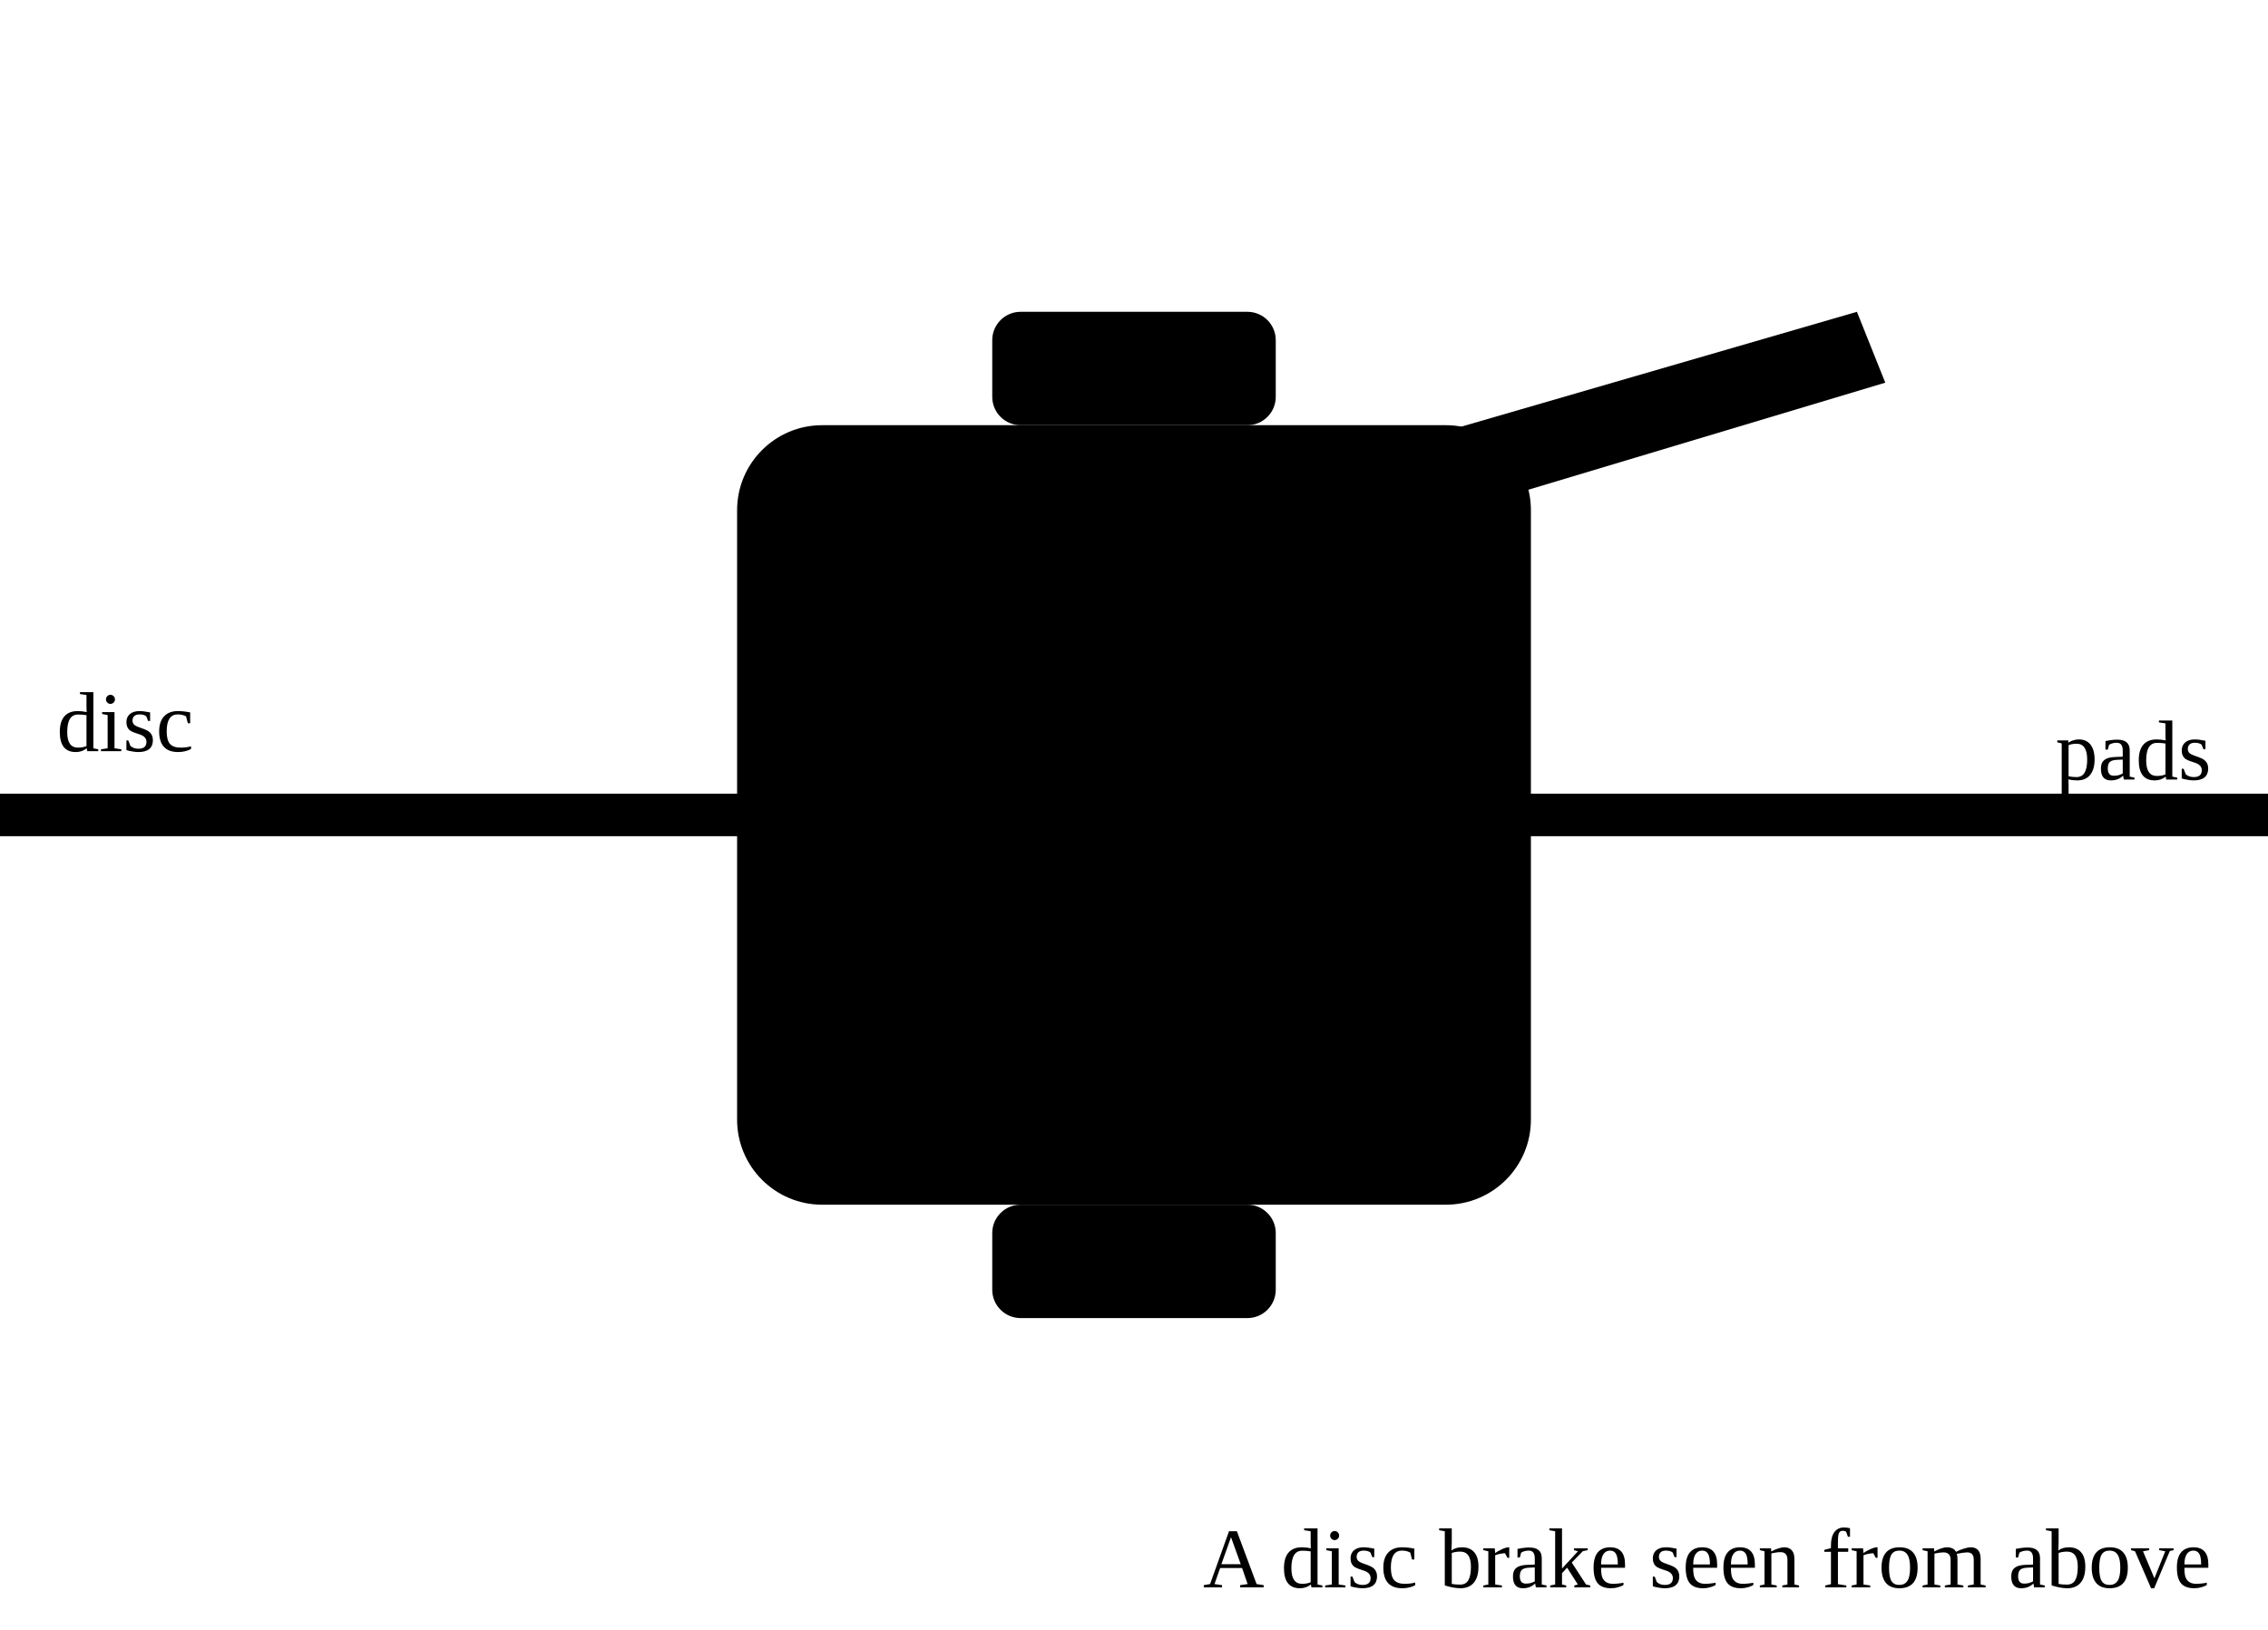
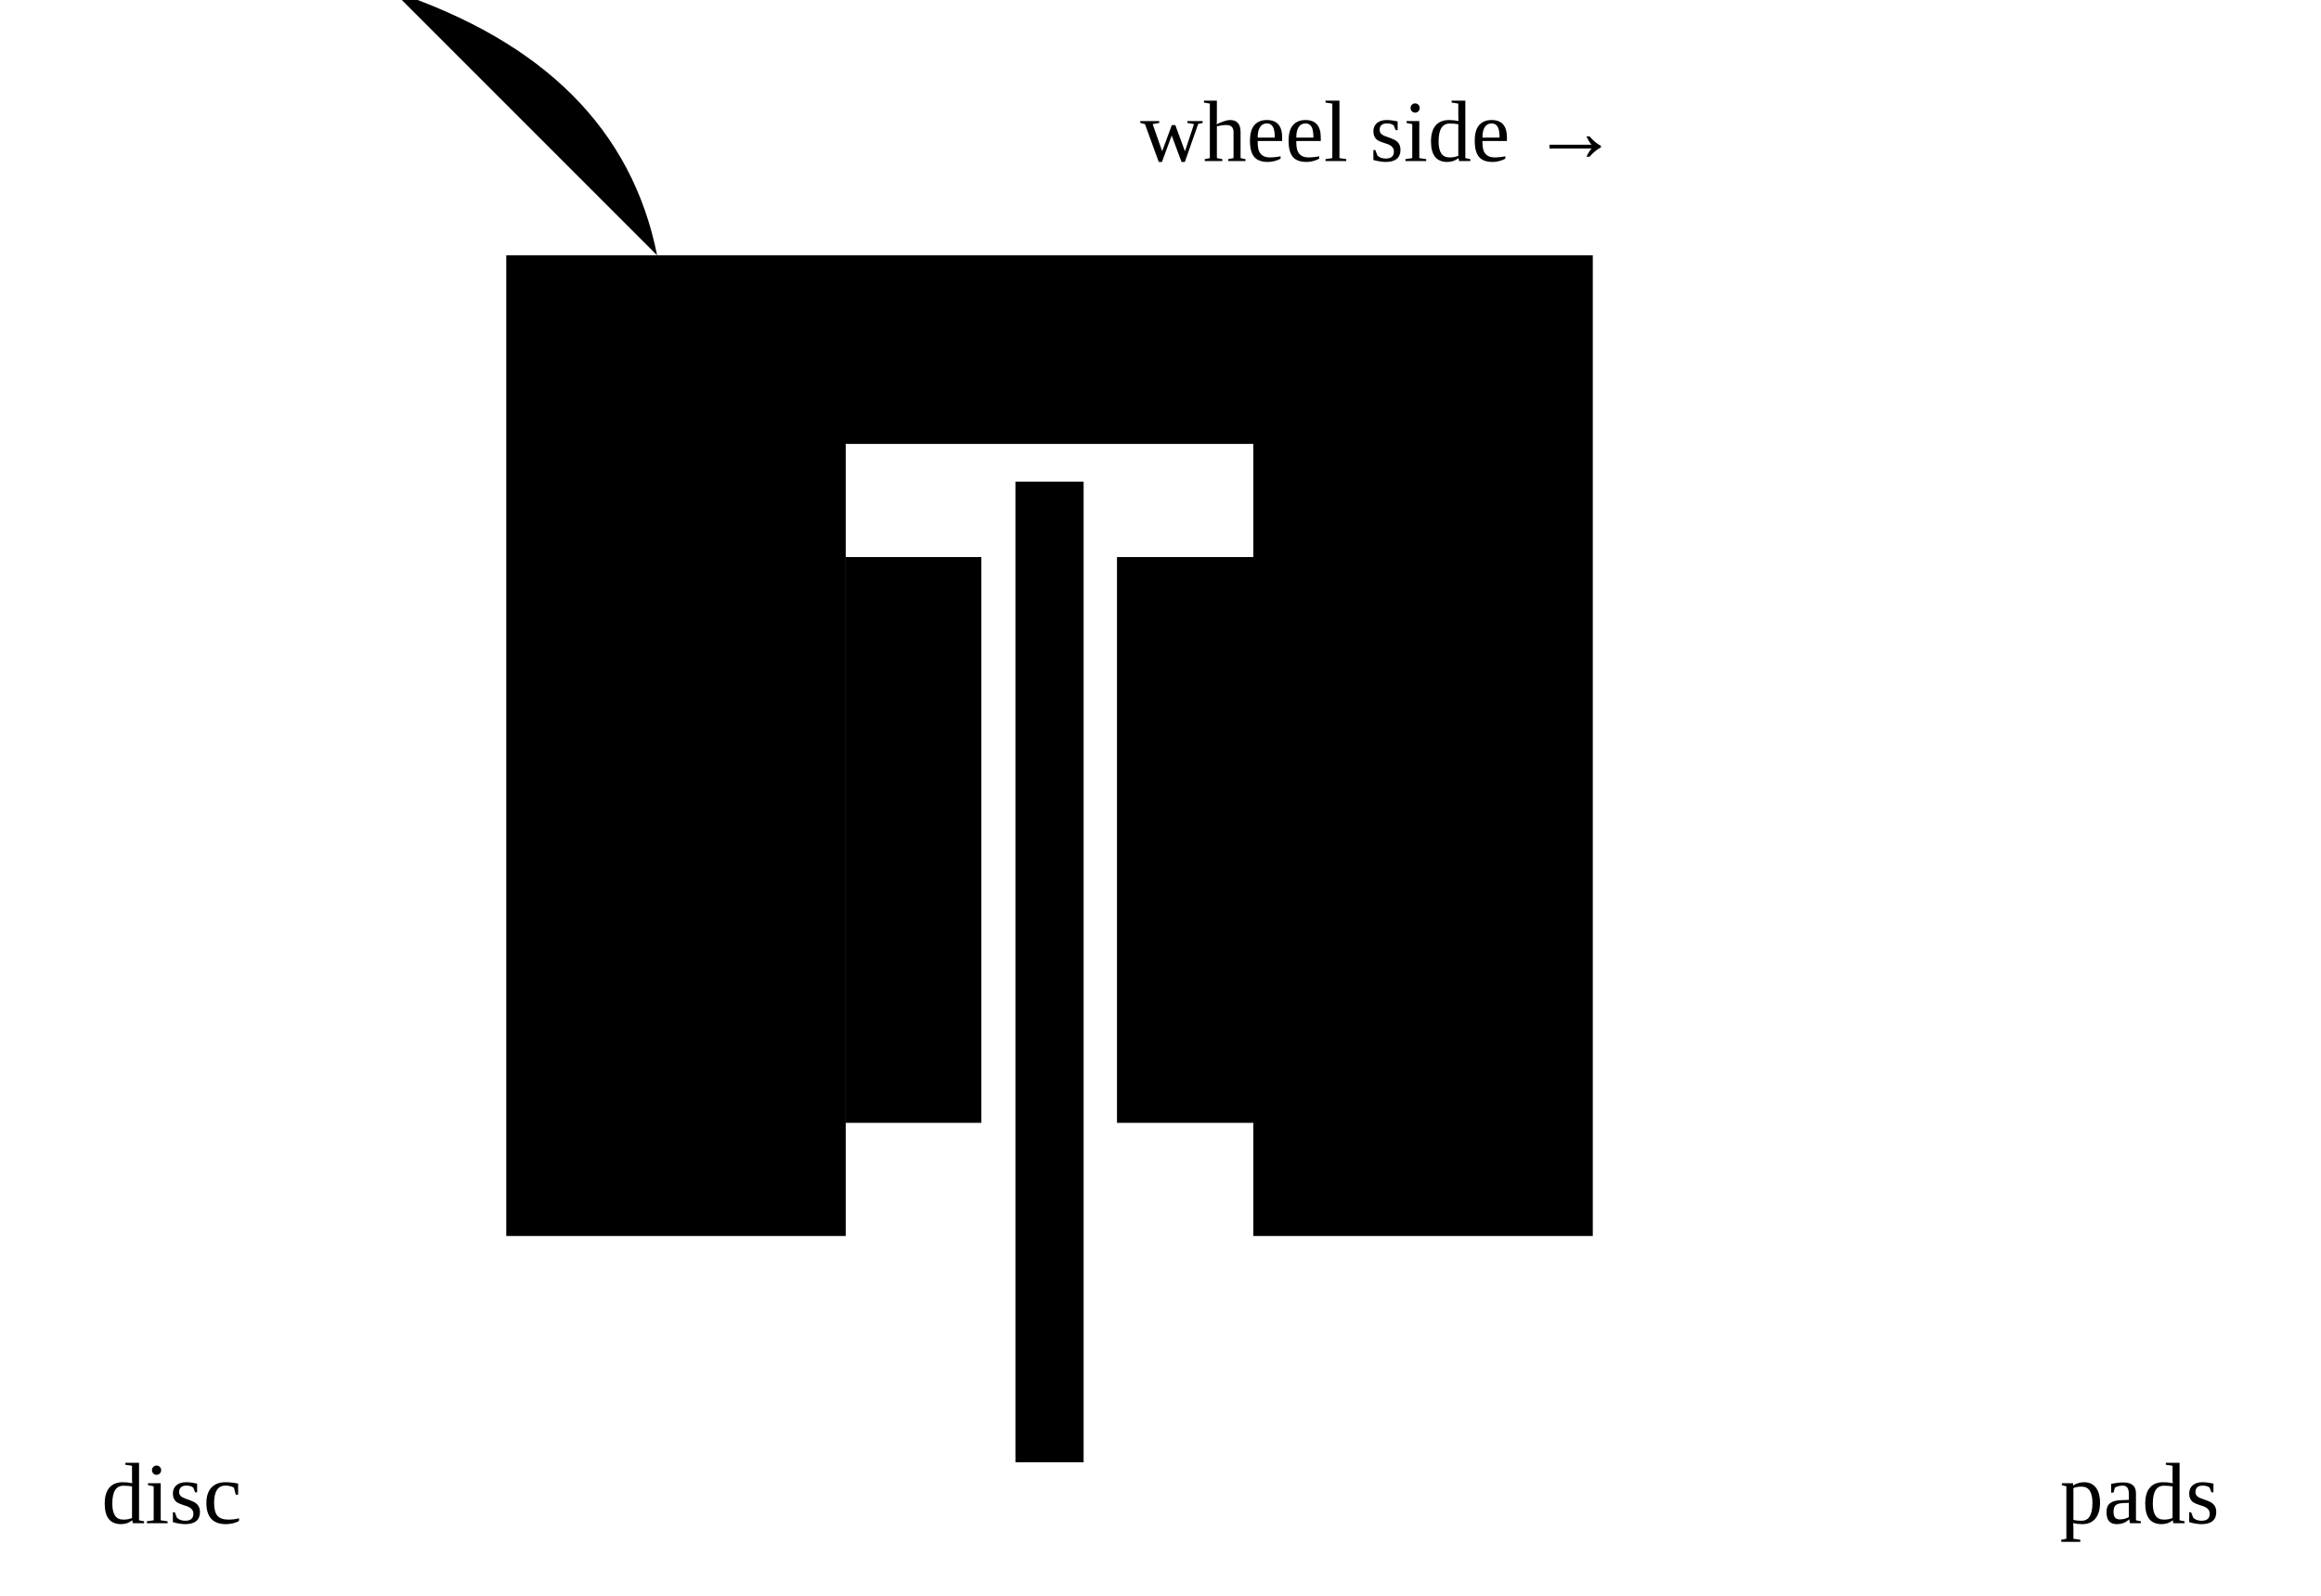
- <svg class="cp" viewBox="0 0 320 230">
-   <rect class="cp-obj" x="-6" y="112" width="332" height="6" rx="2" style="stroke-width:1.5" />
-   <path class="cp-ctx" d="M258 46 L330 30" style="stroke-width:2.4" />
-   <path class="cp-body" d="M200 62 L262 44 L266 54 L206 72 Z" />
-   <rect class="cp-obj" x="104" y="60" width="112" height="110" rx="12" />
-   <circle class="cp-halo" cx="160" cy="115" r="40" />
-   <rect class="cp-hi" x="124" y="101" width="72" height="7" rx="1.5" />
-   <rect class="cp-hi" x="124" y="122" width="72" height="7" rx="1.5" />
-   <rect class="cp-obj" x="140" y="44" width="40" height="16" rx="4" style="stroke-width:1.5" />
-   <path class="cp-fine" d="M147 47 L147 57 M153 47 L153 57 M159 47 L159 57 M165 47 L165 57 M171 47 L171 57" style="stroke-width:1" />
-   <rect class="cp-obj" x="140" y="170" width="40" height="16" rx="4" style="stroke-width:1.5" />
-   <path class="cp-fine" d="M147 173 L147 183 M153 173 L153 183 M159 173 L159 183 M165 173 L165 183 M171 173 L171 183" style="stroke-width:1" />
-   <text class="cp-th" x="312" y="110" text-anchor="end">pads</text>
-   <path class="cp-thin" d="M272 106 L200 106" />
-   <text class="cp-t" x="8" y="106">disc</text>
-   <text class="cp-tm" x="312" y="224" text-anchor="end">A disc brake seen from above</text>
+ <svg class="cp" viewBox="0 0 320 220">
+   <path class="cp-obj" d="M69.8 35.2L219.6 35.2L219.6 170.4L172.8 170.4L172.8 61.2L116.6 61.2L116.6 170.4L69.8 170.4Z" />
+   <path class="cp-obj" style="stroke-width:1.5" d="M140 66.4L149.4 66.4L149.4 201.6L140 201.6Z" />
+   <text class="cp-tm" x="157.2" y="22.2">wheel side →</text>
+   <path class="cp-hi" d="M116.6 76.8L135.3 76.8L135.3 154.8L116.6 154.8Z" />
+   <path class="cp-hi" d="M154 76.8L172.8 76.8L172.8 154.8L154 154.8Z" />
+   <path class="cp-ctx" style="stroke-width:3" d="M90.6 35.2Q85.4 9.2 54.2 -1.2" />
+   <path class="cp-thin" d="M44 204L140 188.6" />
+   <text class="cp-tm" x="14" y="210">disc</text>
+   <path class="cp-thin" d="M282 198L163.4 149.6" />
+   <text class="cp-th" x="306" y="210" text-anchor="end">pads</text>
</svg>
